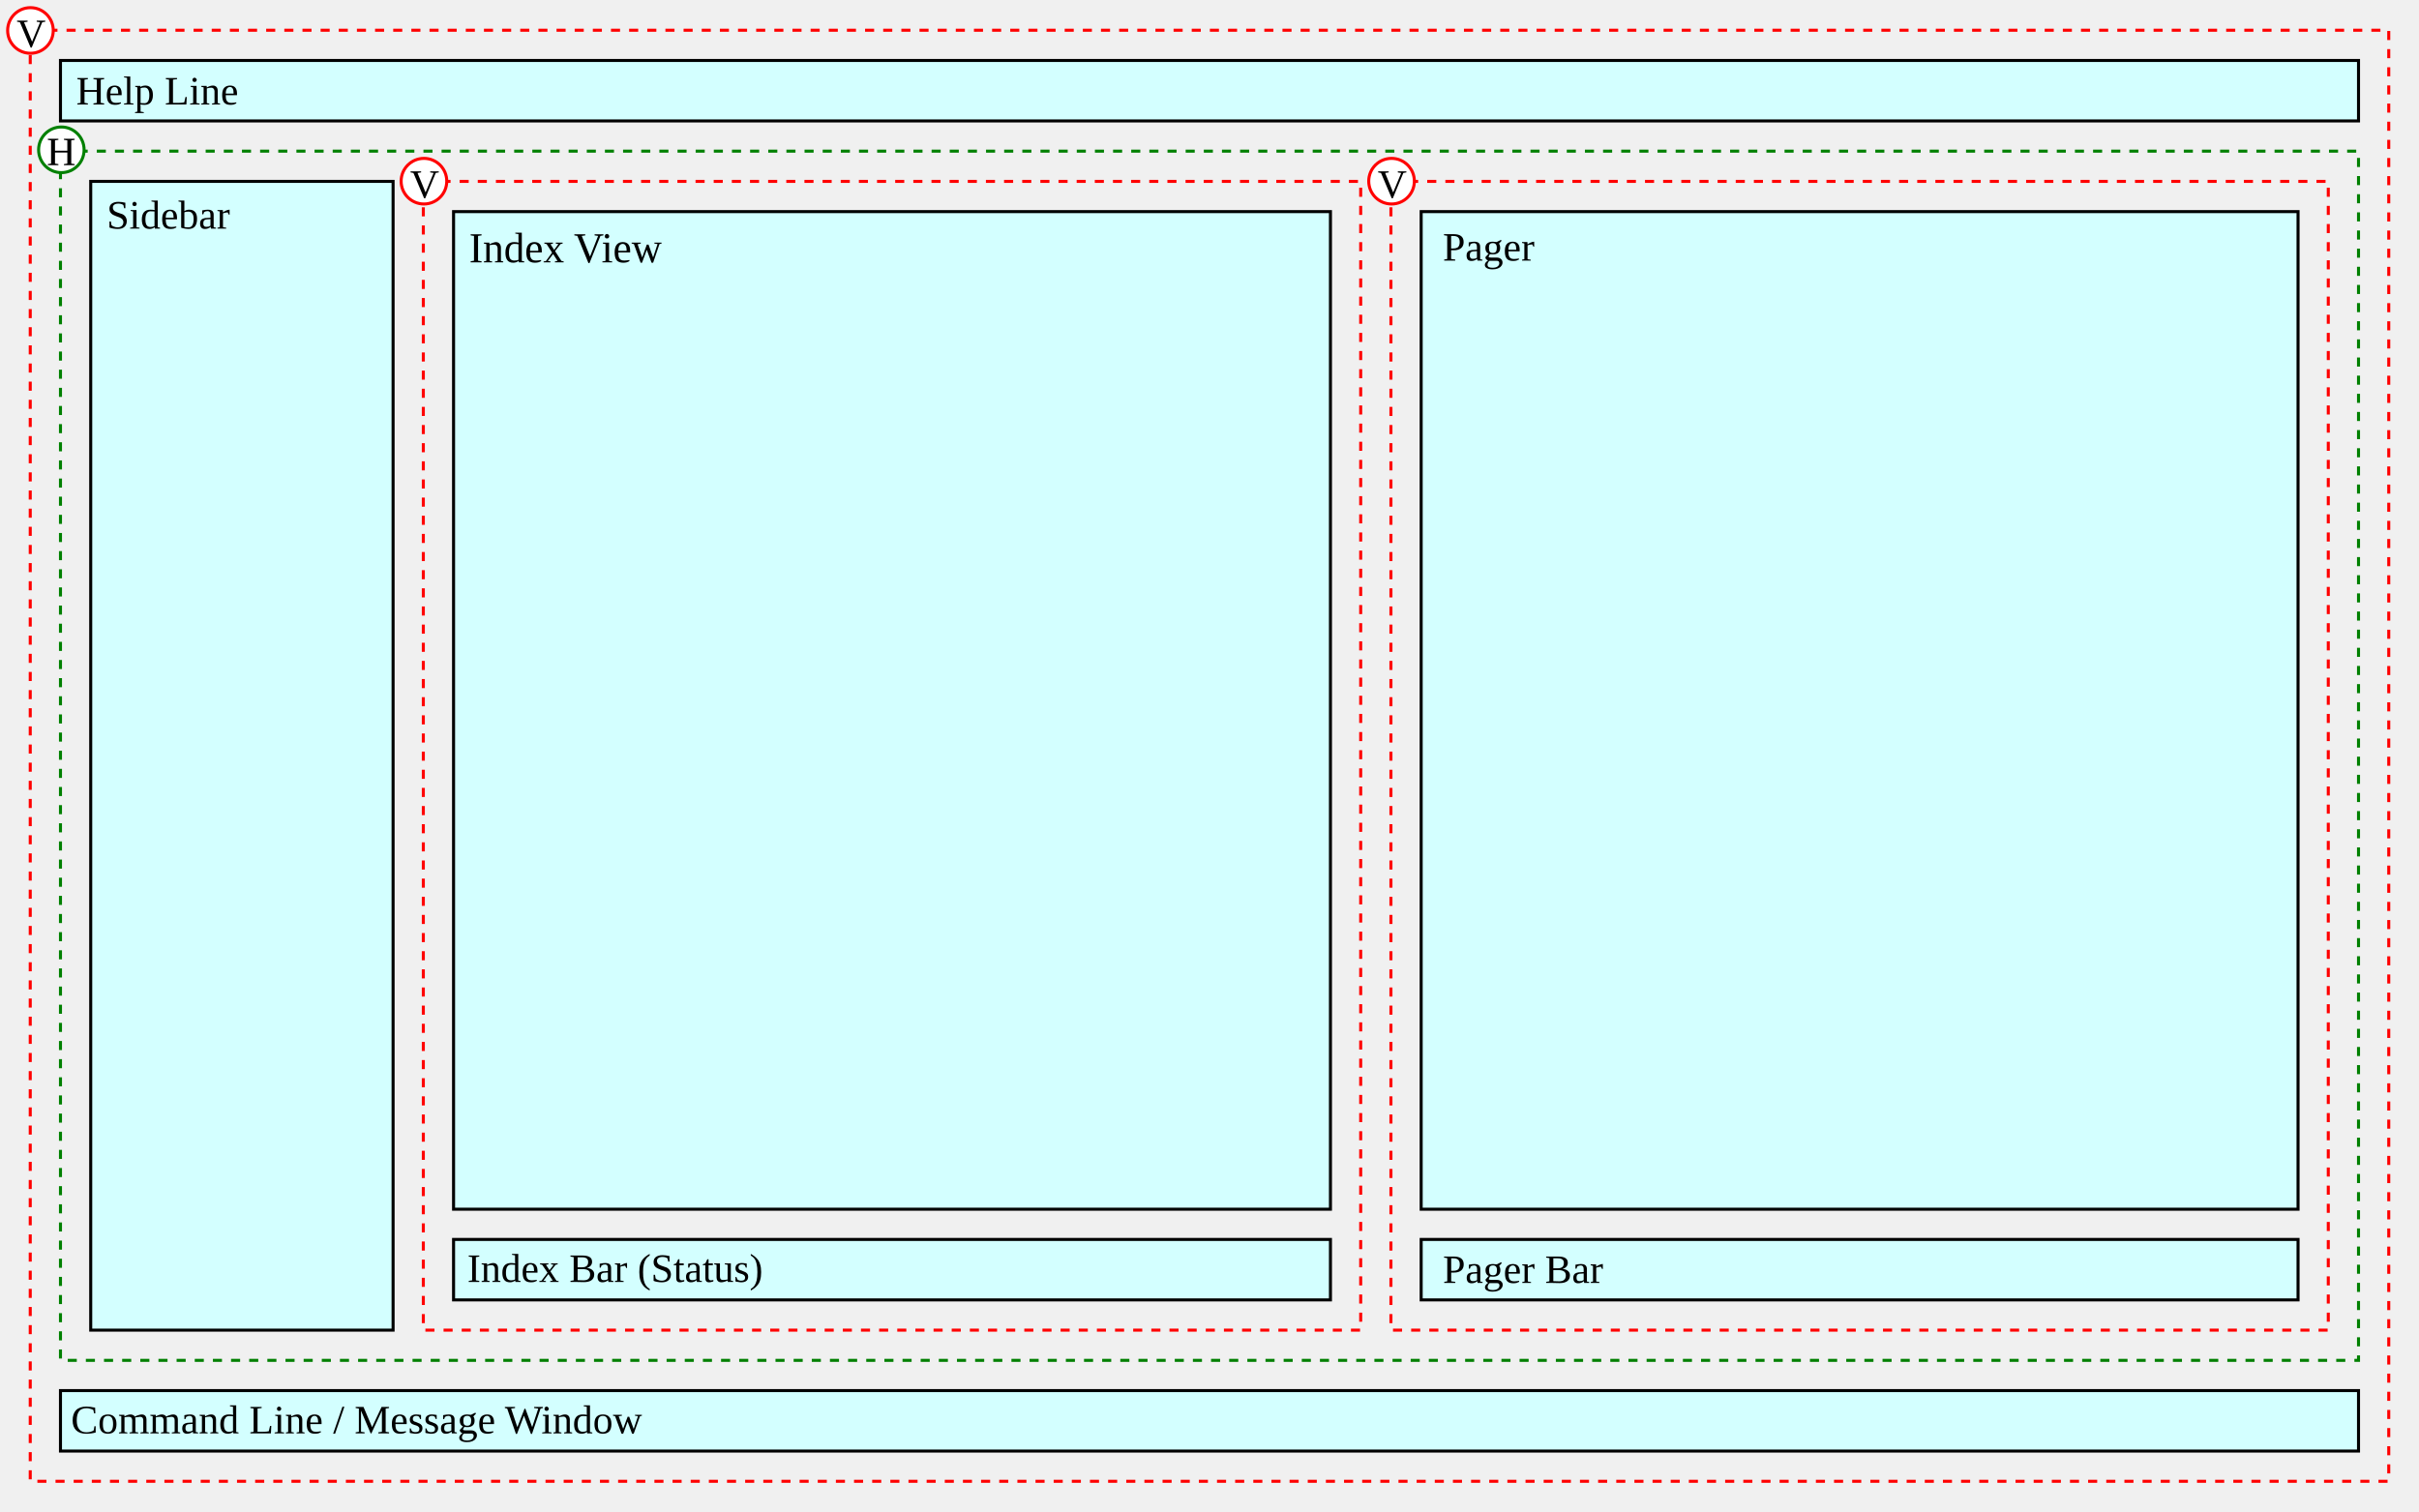
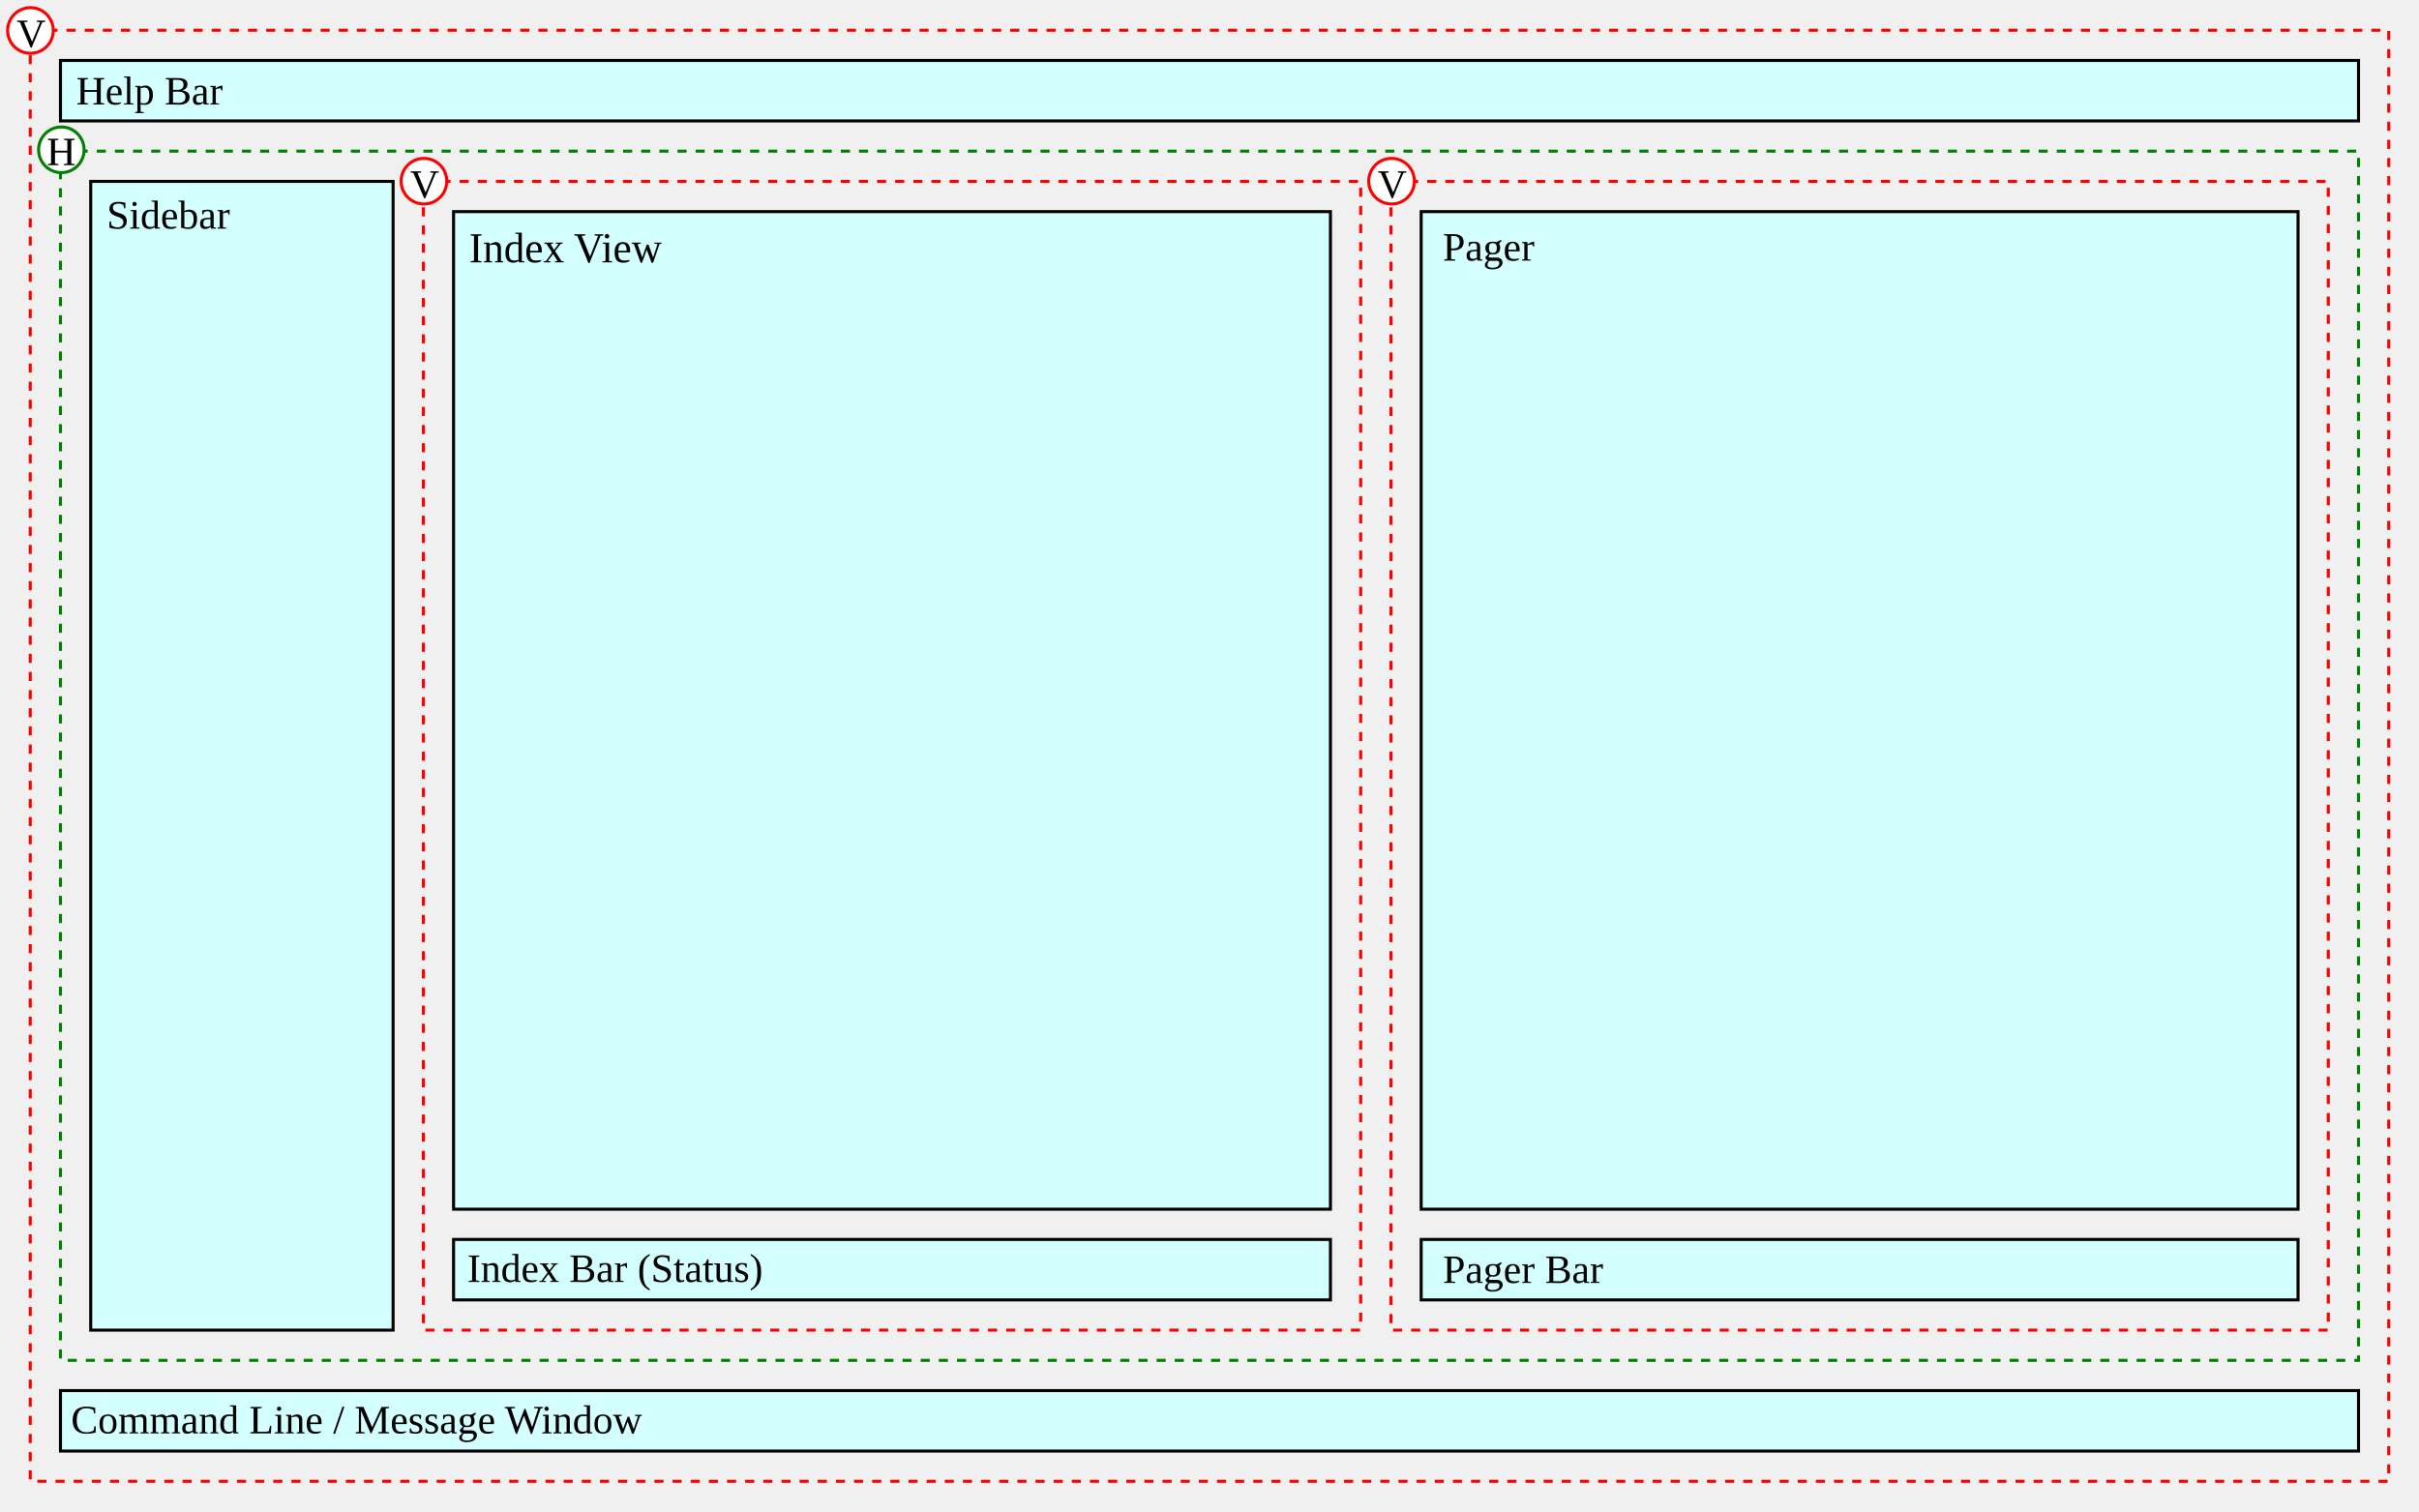
<svg xmlns="http://www.w3.org/2000/svg" width="800" height="500" viewBox="0 0 211.667 132.292" version="1.1" id="svg8">
  <defs id="defs2" />
  <g id="layer1" transform="translate(12.81663,-77.77703)">
    <rect style="fill:none;fill-opacity:1;stroke:#ff0000;stroke-width:0.265;stroke-miterlimit:4;stroke-dasharray:0.794,0.794;stroke-opacity:1;stroke-dashoffset:0" id="rect961" width="206.375" height="127" x="-10.171" y="80.423" />
    <rect style="fill:none;fill-opacity:1;stroke:#008000;stroke-width:0.265;stroke-miterlimit:4;stroke-dasharray:0.794, 0.794;stroke-dashoffset:0;stroke-opacity:1" id="rect961-3" width="201.083" height="105.833" x="-7.525" y="91.006" />
    <rect style="fill:#d3ffff;fill-opacity:1;stroke:#000000;stroke-width:0.265;stroke-miterlimit:4;stroke-dasharray:none;stroke-opacity:1" id="rect4541-7" width="201.083" height="5.292" x="-7.525" y="199.485" />
    <g id="g3777" transform="translate(29.10417,-23.8125)">
      <g id="g3810" transform="translate(-29.10417,23.81251)">
        <rect style="fill:#d3ffff;fill-opacity:1;stroke:#000000;stroke-width:0.265;stroke-miterlimit:4;stroke-dasharray:none;stroke-opacity:1" id="rect4541" width="201.083" height="5.292" x="-7.525" y="83.069" />
        <text xml:space="preserve" style="font-size:3.528px;line-height:1.25;fill:#000000;fill-opacity:1;stroke:none;stroke-width:0.265;stroke-miterlimit:4;stroke-dasharray:none;stroke-opacity:1" x="-6.158" y="86.922" id="text1732">
-           <tspan id="tspan1730" x="-6.158" y="86.922" style="stroke-width:0.265">Help Line</tspan>
+           <tspan id="tspan1730" x="-6.158" y="86.922" style="stroke-width:0.265">Help Bar</tspan>
        </text>
      </g>
    </g>
    <rect style="fill:#d3ffff;fill-opacity:1;stroke:#000000;stroke-width:0.265;stroke-miterlimit:4;stroke-dasharray:none;stroke-opacity:1" id="rect4541-7-5" width="26.458" height="100.542" x="-4.879" y="93.652" />
    <g id="g3786" transform="translate(5.8576648e-7,9.5070963e-6)">
      <text id="text1736" y="97.785" x="-3.472" style="font-size:3.528px;line-height:1.25;fill:#000000;fill-opacity:1;stroke:none;stroke-width:0.265;stroke-miterlimit:4;stroke-dasharray:none;stroke-opacity:1" xml:space="preserve">
        <tspan style="stroke-width:0.265" y="97.785" x="-3.472" id="tspan1734">Sidebar</tspan>
      </text>
    </g>
    <rect style="fill:#d3ffff;fill-opacity:1;stroke:#000000;stroke-width:0.265;stroke-miterlimit:4;stroke-dasharray:none;stroke-opacity:1" id="rect4541-5" width="76.729" height="87.312" x="26.871" y="96.298" />
    <text xml:space="preserve" style="font-size:3.704px;line-height:1.25;fill:#000000;fill-opacity:1;stroke:none;stroke-width:0.265;stroke-miterlimit:4;stroke-dasharray:none;stroke-opacity:1" x="28.618" y="99.367" id="text1740" transform="scale(0.9863792,1.013809)">
      <tspan id="tspan1738" x="28.618" y="99.367" style="stroke-width:0.265">Index View</tspan>
    </text>
    <rect style="fill:#d3ffff;fill-opacity:1;stroke:#000000;stroke-width:0.265;stroke-miterlimit:4;stroke-dasharray:none;stroke-opacity:1" id="rect4541-5-6" width="76.729" height="87.313" x="111.538" y="96.298" />
    <text xml:space="preserve" style="font-size:3.528px;line-height:1.25;fill:#000000;fill-opacity:1;stroke:none;stroke-width:0.265;stroke-miterlimit:4;stroke-dasharray:none;stroke-opacity:1" x="113.425" y="100.584" id="text1744">
      <tspan id="tspan1742" x="113.425" y="100.584" style="stroke-width:0.265">Pager</tspan>
    </text>
    <rect style="fill:#d3ffff;fill-opacity:1;stroke:#000000;stroke-width:0.265;stroke-miterlimit:4;stroke-dasharray:none;stroke-opacity:1" id="rect4541-6" width="76.729" height="5.292" x="111.538" y="186.256" />
    <text xml:space="preserve" style="font-size:3.532px;line-height:1.25;fill:#000000;fill-opacity:1;stroke:none;stroke-width:0.265;stroke-miterlimit:4;stroke-dasharray:none;stroke-opacity:1" x="113.303" y="190.273" id="text1748" transform="scale(1.001113,0.998888)">
      <tspan id="tspan1746" x="113.303" y="190.273" style="stroke-width:0.265">Pager Bar</tspan>
    </text>
    <text xml:space="preserve" style="font-size:3.528px;line-height:1.25;fill:#000000;fill-opacity:1;stroke:none;stroke-width:0.265;stroke-miterlimit:4;stroke-dasharray:none;stroke-opacity:1" x="-6.602" y="203.23" id="text1752">
      <tspan id="tspan1750" x="-6.602" y="203.23" style="stroke-width:0.265">Command Line / Message Window</tspan>
    </text>
    <g id="g1885" transform="translate(-17.98769,8.470601)">
      <ellipse ry="1.996" rx="1.996" cy="71.973" cx="7.835" id="path1754-0-8" style="fill:#ffffff;fill-opacity:1;stroke:#ff0000;stroke-width:0.265;stroke-miterlimit:4;stroke-dasharray:none;stroke-dashoffset:0;stroke-opacity:1" />
      <text id="text1692-2-1-9-7" y="73.426" x="6.617" style="font-size:3.528px;line-height:1.25;fill:#000000;fill-opacity:1;stroke:none;stroke-width:0.265;stroke-miterlimit:4;stroke-dasharray:none;stroke-opacity:1" xml:space="preserve">
        <tspan style="fill:#000000;fill-opacity:1;stroke:none;stroke-width:0.265;stroke-miterlimit:4;stroke-dasharray:none;stroke-opacity:1" y="73.426" x="6.617" id="tspan1690-9-2-3-9">V</tspan>
      </text>
    </g>
    <g id="g1917" transform="translate(-20.57792,18.92966)">
      <ellipse ry="1.997" rx="1.99" cy="71.959" cx="13.13" id="path1754-02" style="fill:#ffffff;fill-opacity:1;stroke:#008000;stroke-width:0.265;stroke-miterlimit:4;stroke-dasharray:none;stroke-dashoffset:0;stroke-opacity:1" />
      <text id="text1692-2-1-3" y="73.305" x="11.841" style="font-size:3.528px;line-height:1.25;fill:#000000;fill-opacity:1;stroke:none;stroke-width:0.265;stroke-miterlimit:4;stroke-dasharray:none;stroke-opacity:1" xml:space="preserve">
        <tspan style="fill:#000000;fill-opacity:1;stroke:none;stroke-width:0.265;stroke-miterlimit:4;stroke-dasharray:none;stroke-opacity:1" y="73.305" x="11.841" id="tspan1690-9-2-7">H</tspan>
      </text>
    </g>
    <rect style="fill:#d3ffff;fill-opacity:1;stroke:#000000;stroke-width:0.265;stroke-miterlimit:4;stroke-dasharray:none;stroke-opacity:1" id="rect4541-6-3" width="76.729" height="5.292" x="26.871" y="186.256" />
    <text xml:space="preserve" style="font-size:3.528px;line-height:1.25;fill:#000000;fill-opacity:1;stroke:none;stroke-width:0.265;stroke-miterlimit:4;stroke-dasharray:none;stroke-opacity:1" x="28.073" y="189.977" id="text1744-6">
      <tspan id="tspan1742-7" x="28.073" y="189.977" style="stroke-width:0.265">Index Bar (Status)</tspan>
    </text>
    <rect style="fill:none;fill-opacity:1;stroke:#ff0000;stroke-width:0.265;stroke-miterlimit:4;stroke-dasharray:0.794, 0.794;stroke-dashoffset:0;stroke-opacity:1" id="rect961-3-3-3" width="82.021" height="100.542" x="24.225" y="93.652" />
    <g id="g1885-5-6" transform="translate(16.44467,21.6617)">
      <ellipse ry="1.996" rx="1.996" cy="71.973" cx="7.835" id="path1754-0-8-9-2" style="fill:#ffffff;fill-opacity:1;stroke:#ff0000;stroke-width:0.265;stroke-miterlimit:4;stroke-dasharray:none;stroke-dashoffset:0;stroke-opacity:1" />
      <text id="text1692-2-1-9-7-2-9" y="73.426" x="6.617" style="font-size:3.528px;line-height:1.25;fill:#000000;fill-opacity:1;stroke:none;stroke-width:0.265;stroke-miterlimit:4;stroke-dasharray:none;stroke-opacity:1" xml:space="preserve">
        <tspan style="fill:#000000;fill-opacity:1;stroke:none;stroke-width:0.265;stroke-miterlimit:4;stroke-dasharray:none;stroke-opacity:1" y="73.426" x="6.617" id="tspan1690-9-2-3-9-2-1">V</tspan>
      </text>
    </g>
    <rect style="fill:none;fill-opacity:1;stroke:#ff0000;stroke-width:0.265;stroke-miterlimit:4;stroke-dasharray:0.794, 0.794;stroke-dashoffset:0;stroke-opacity:1" id="rect961-3-3-3-7" width="82.021" height="100.542" x="108.892" y="93.652" />
    <g id="g1885-5-6-5" transform="translate(101.1113,21.6617)">
      <ellipse ry="1.996" rx="1.996" cy="71.973" cx="7.835" id="path1754-0-8-9-2-9" style="fill:#ffffff;fill-opacity:1;stroke:#ff0000;stroke-width:0.265;stroke-miterlimit:4;stroke-dasharray:none;stroke-dashoffset:0;stroke-opacity:1" />
      <text id="text1692-2-1-9-7-2-9-2" y="73.426" x="6.617" style="font-size:3.528px;line-height:1.25;fill:#000000;fill-opacity:1;stroke:none;stroke-width:0.265;stroke-miterlimit:4;stroke-dasharray:none;stroke-opacity:1" xml:space="preserve">
        <tspan style="fill:#000000;fill-opacity:1;stroke:none;stroke-width:0.265;stroke-miterlimit:4;stroke-dasharray:none;stroke-opacity:1" y="73.426" x="6.617" id="tspan1690-9-2-3-9-2-1-2">V</tspan>
      </text>
    </g>
  </g>
</svg>
